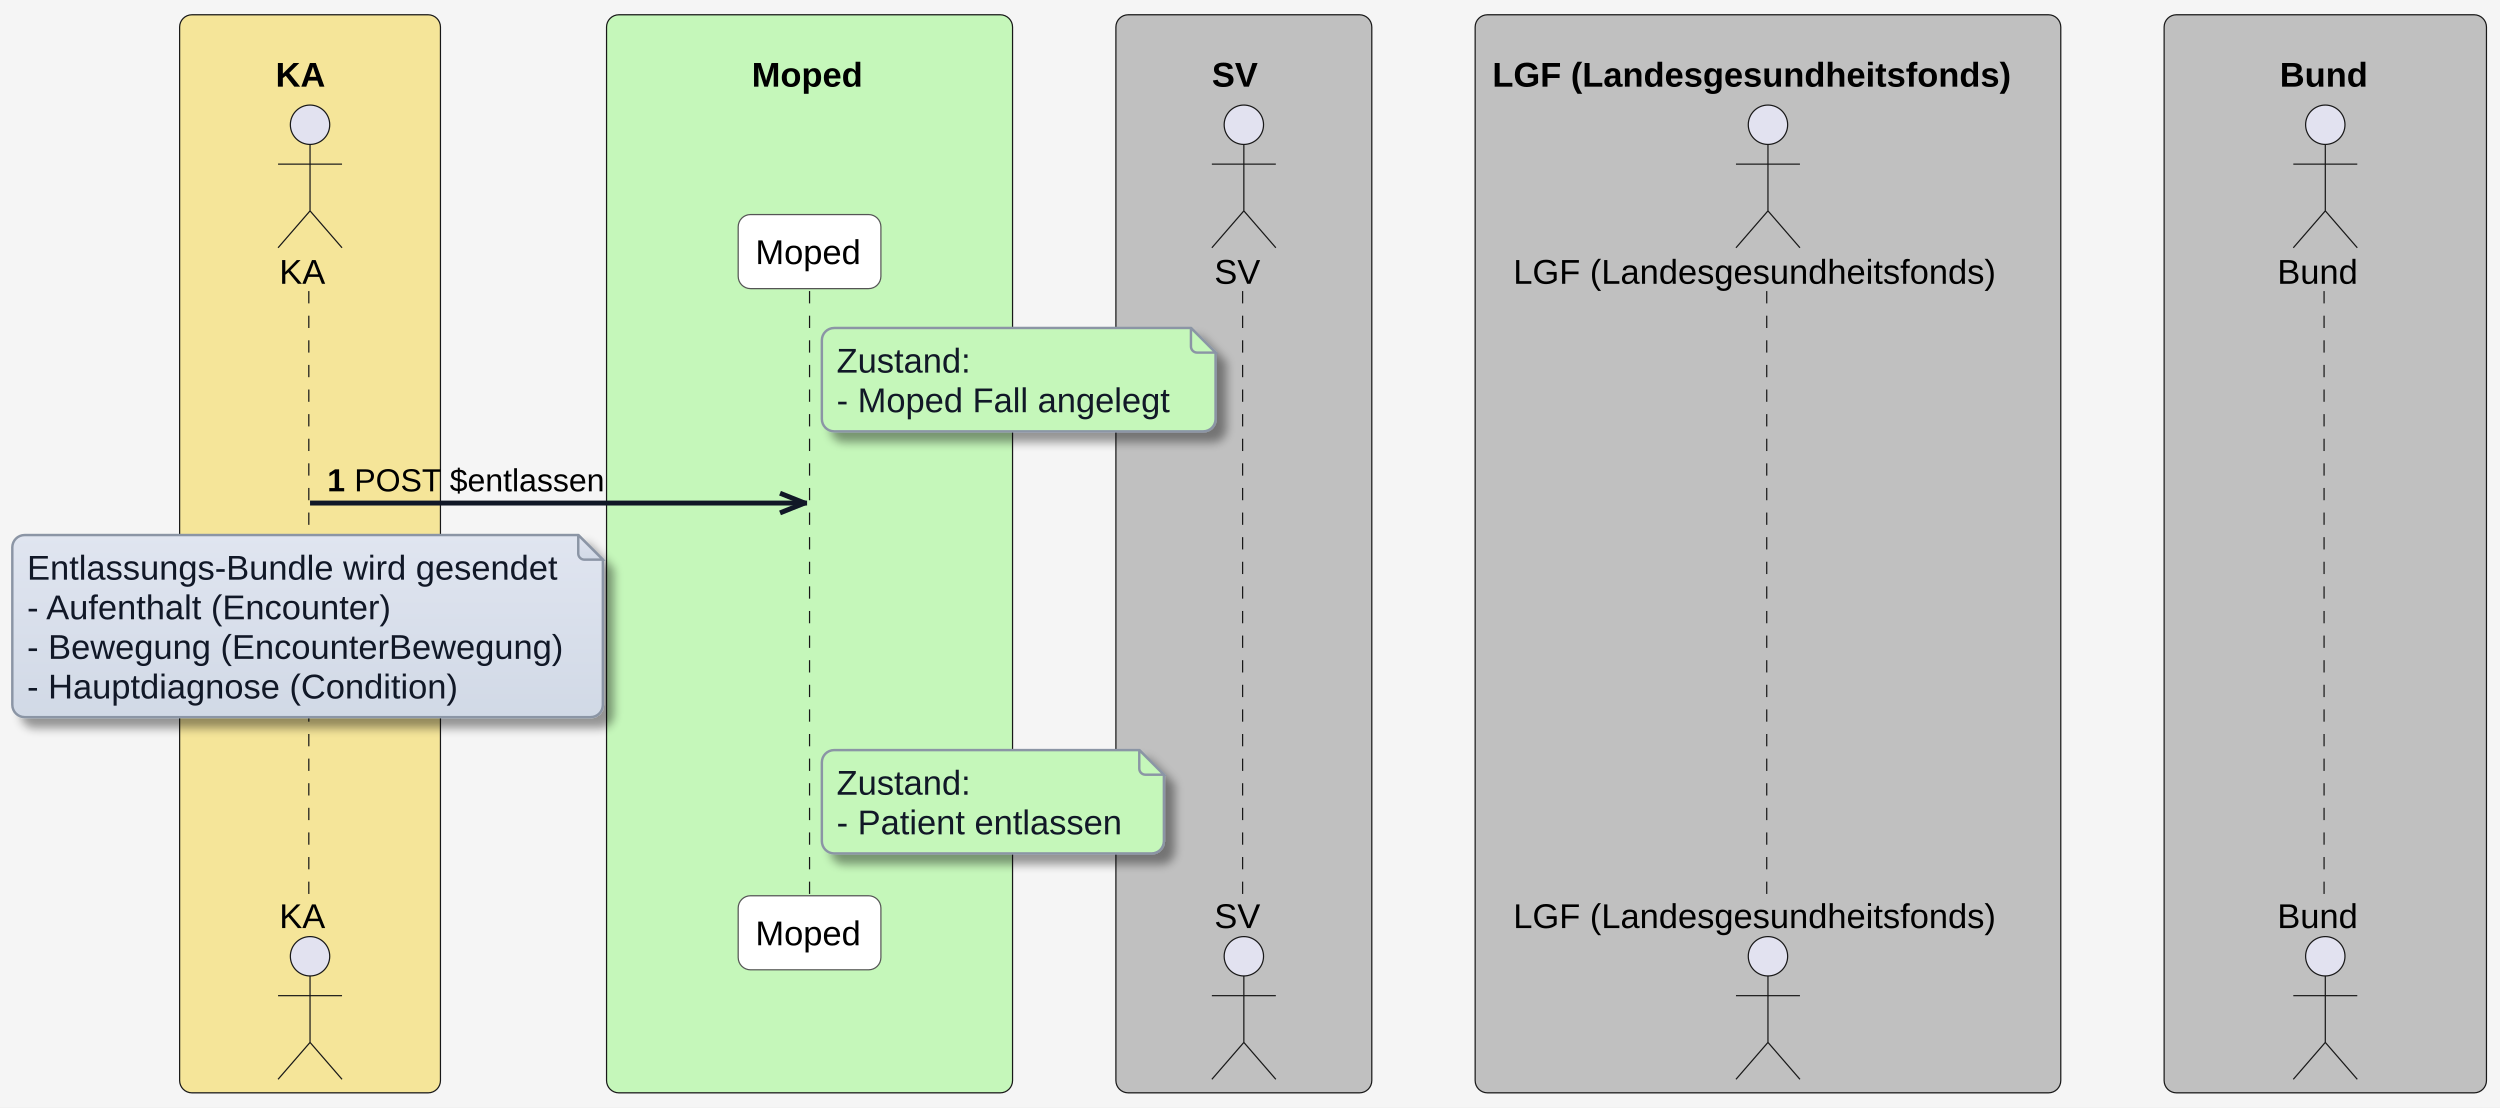
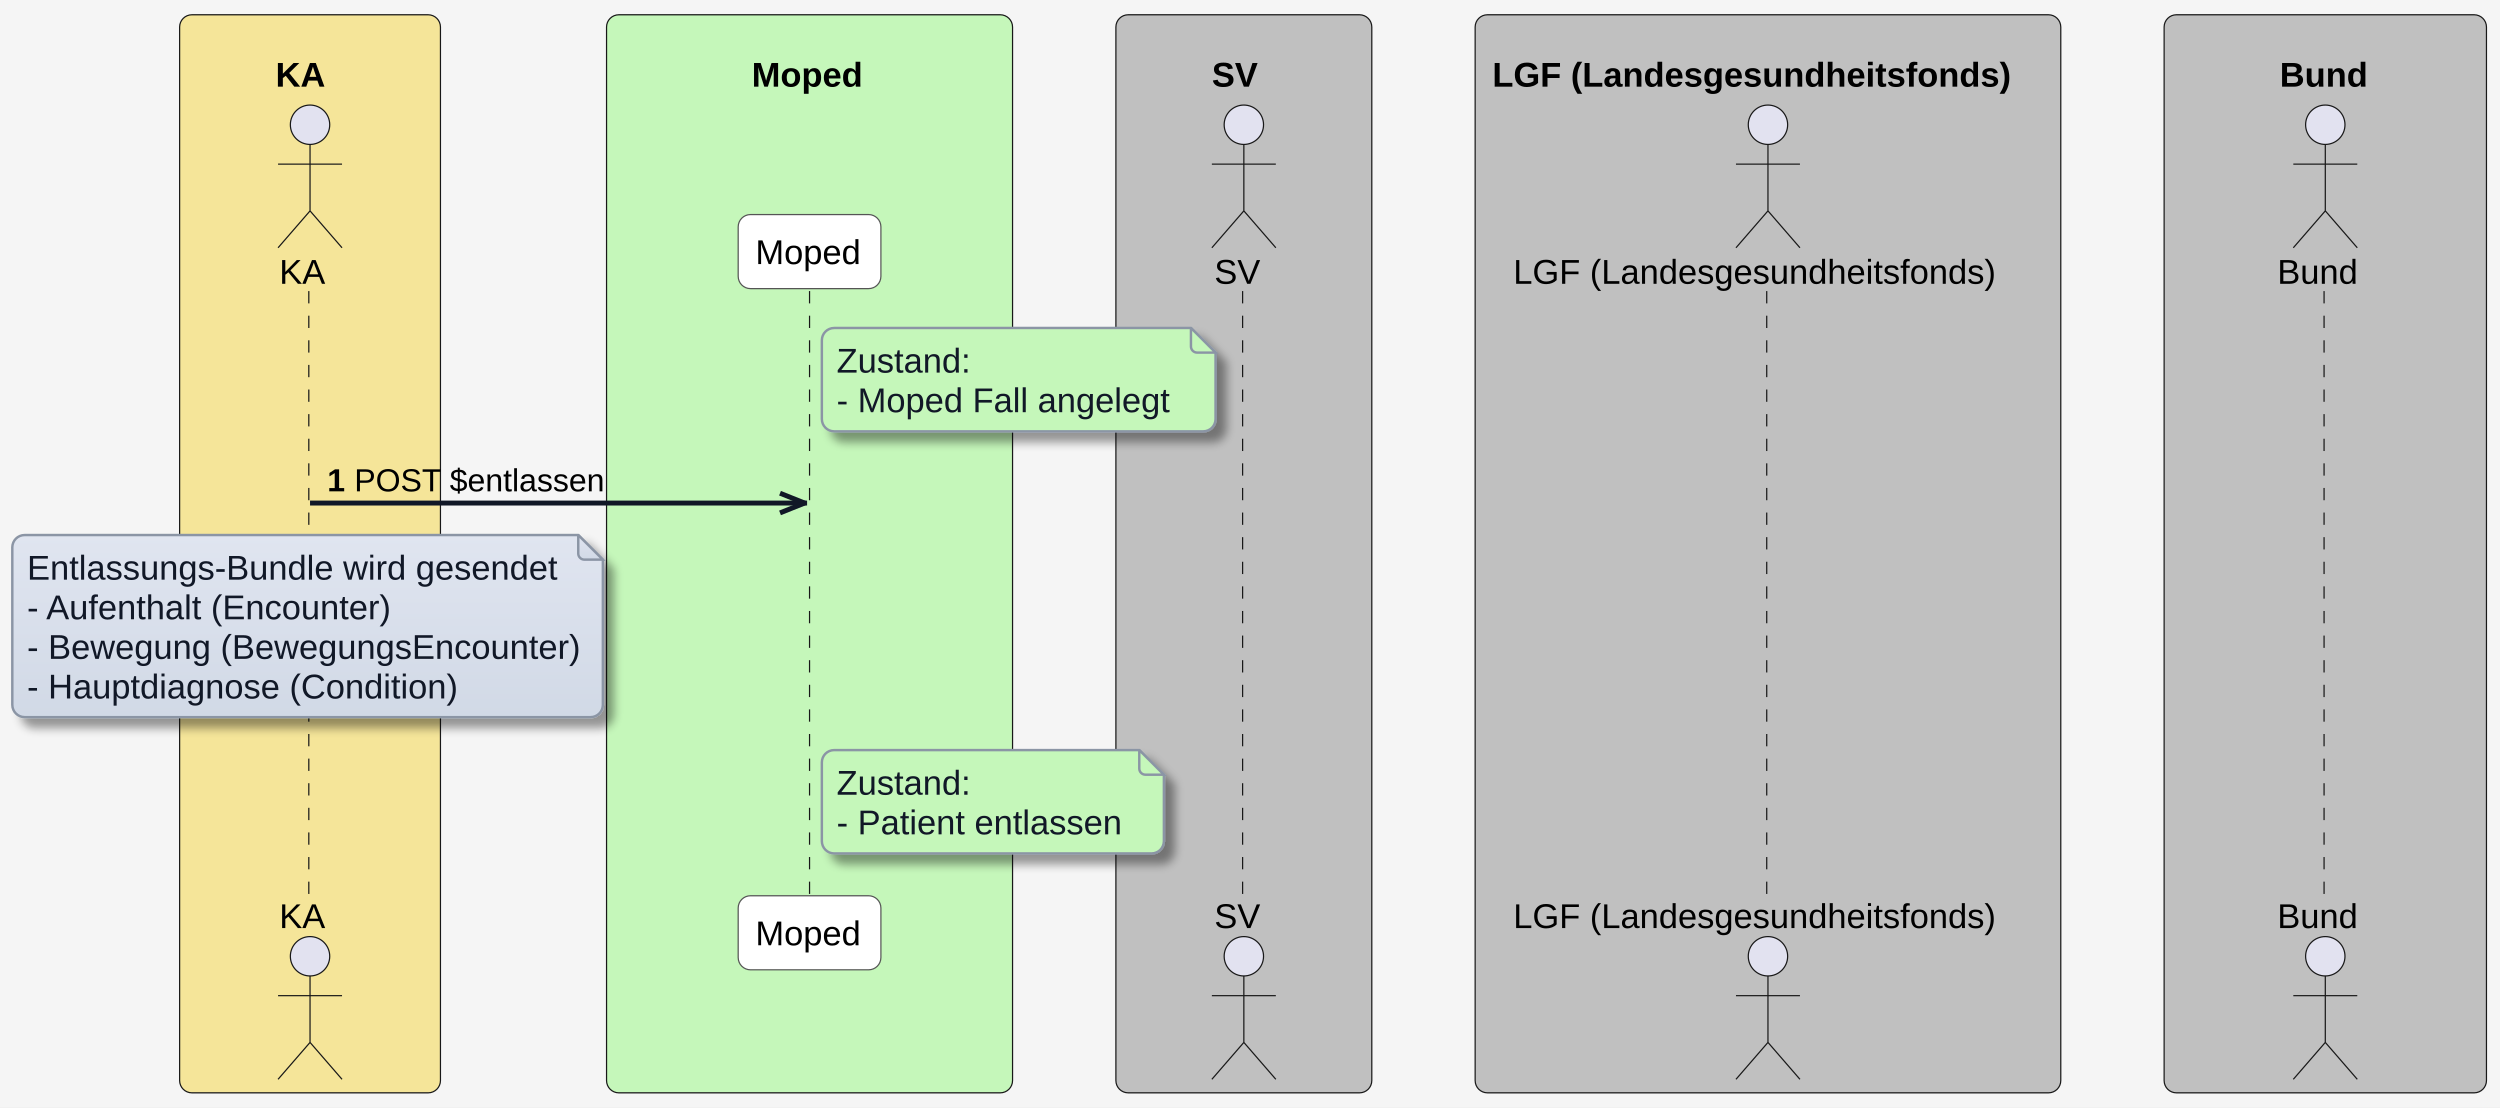
<svg xmlns="http://www.w3.org/2000/svg" contentStyleType="text/css" height="450px" preserveAspectRatio="none" style="width:1016px;height:450px;background:#F5F5F5;" version="1.1" viewBox="0 0 1016 450" width="1016px" zoomAndPan="magnify">
  <defs>
    <filter height="300%" id="faa20irkx3orv" width="300%" x="-1" y="-1">
      <feGaussianBlur result="blurOut" stdDeviation="2.0" />
      <feColorMatrix in="blurOut" result="blurOut2" type="matrix" values="0 0 0 0 0 0 0 0 0 0 0 0 0 0 0 0 0 0 .4 0" />
      <feOffset dx="4.0" dy="4.0" in="blurOut2" result="blurOut3" />
      <feBlend in="SourceGraphic" in2="blurOut3" mode="normal" />
    </filter>
    <linearGradient id="gaa20irkx3orv0" x1="50%" x2="50%" y1="0%" y2="100%">
      <stop offset="0%" stop-color="#E0E5F0" />
      <stop offset="100%" stop-color="#D1D9E6" />
    </linearGradient>
  </defs>
  <g>
    <rect fill="#F5F5F5" height="450" style="stroke:none;stroke-width:1.0;" width="1016" x="0" y="0" />
    <rect fill="#F5E599" height="438.132" rx="5" ry="5" style="stroke:#181818;stroke-width:0.5;" width="106" x="73" y="6" />
    <text fill="#000000" font-family="Arial" font-size="14" font-weight="bold" lengthAdjust="spacing" textLength="4" x="76" y="19.132"> </text>
    <text fill="#000000" font-family="Arial" font-size="14" font-weight="bold" lengthAdjust="spacing" textLength="20" x="112" y="35.23">KA</text>
    <rect fill="#C5F7BA" height="438.132" rx="5" ry="5" style="stroke:#181818;stroke-width:0.5;" width="165" x="246.5" y="6" />
    <text fill="#000000" font-family="Arial" font-size="14" font-weight="bold" lengthAdjust="spacing" textLength="4" x="249.5" y="19.132"> </text>
    <text fill="#000000" font-family="Arial" font-size="14" font-weight="bold" lengthAdjust="spacing" textLength="47" x="305.5" y="35.23">Moped</text>
    <rect fill="#C0C0C0" height="438.132" rx="5" ry="5" style="stroke:#181818;stroke-width:0.5;" width="104" x="453.5" y="6" />
    <text fill="#000000" font-family="Arial" font-size="14" font-weight="bold" lengthAdjust="spacing" textLength="4" x="456.5" y="19.132"> </text>
    <text fill="#000000" font-family="Arial" font-size="14" font-weight="bold" lengthAdjust="spacing" textLength="18" x="492.5" y="35.23">SV</text>
    <rect fill="#C0C0C0" height="438.132" rx="5" ry="5" style="stroke:#181818;stroke-width:0.5;" width="238" x="599.5" y="6" />
    <text fill="#000000" font-family="Arial" font-size="14" font-weight="bold" lengthAdjust="spacing" textLength="4" x="602.5" y="19.132"> </text>
    <text fill="#000000" font-family="Arial" font-size="14" font-weight="bold" lengthAdjust="spacing" textLength="220" x="606.5" y="35.23">LGF (Landesgesundheitsfonds)</text>
    <rect fill="#C0C0C0" height="438.132" rx="5" ry="5" style="stroke:#181818;stroke-width:0.5;" width="131" x="879.5" y="6" />
    <text fill="#000000" font-family="Arial" font-size="14" font-weight="bold" lengthAdjust="spacing" textLength="4" x="882.5" y="19.132"> </text>
    <text fill="#000000" font-family="Arial" font-size="14" font-weight="bold" lengthAdjust="spacing" textLength="37" x="926.5" y="35.23">Bund</text>
    <line style="stroke:#181818;stroke-width:0.5;stroke-dasharray:5.0,5.0;" x1="125.5" x2="125.5" y1="118.296" y2="365.034" />
    <line style="stroke:#181818;stroke-width:0.5;stroke-dasharray:5.0,5.0;" x1="329" x2="329" y1="118.296" y2="365.034" />
    <line style="stroke:#181818;stroke-width:0.5;stroke-dasharray:5.0,5.0;" x1="505" x2="505" y1="118.296" y2="365.034" />
    <line style="stroke:#181818;stroke-width:0.5;stroke-dasharray:5.0,5.0;" x1="718" x2="718" y1="118.296" y2="365.034" />
    <line style="stroke:#181818;stroke-width:0.5;stroke-dasharray:5.0,5.0;" x1="944.5" x2="944.5" y1="118.296" y2="365.034" />
    <text fill="#000000" font-family="Arial" font-size="14" lengthAdjust="spacing" textLength="19" x="113.5" y="115.329">KA</text>
    <ellipse cx="126" cy="50.697" fill="#E2E2F0" rx="8" ry="8" style="stroke:#181818;stroke-width:0.5;" />
    <path d="M126,58.697 L126,85.697 M113,66.697 L139,66.697 M126,85.697 L113,100.697 M126,85.697 L139,100.697 " fill="none" style="stroke:#181818;stroke-width:0.5;" />
    <text fill="#000000" font-family="Arial" font-size="14" lengthAdjust="spacing" textLength="19" x="113.5" y="377.166">KA</text>
    <ellipse cx="126" cy="388.632" fill="#E2E2F0" rx="8" ry="8" style="stroke:#181818;stroke-width:0.5;" />
    <path d="M126,396.632 L126,423.632 M113,404.632 L139,404.632 M126,423.632 L113,438.632 M126,423.632 L139,438.632 " fill="none" style="stroke:#181818;stroke-width:0.5;" />
    <rect fill="#FFFFFF" height="30.099" rx="5" ry="5" style="stroke:#555555;stroke-width:0.5;" width="58" x="300" y="87.197" />
    <text fill="#000000" font-family="Arial" font-size="14" lengthAdjust="spacing" textLength="44" x="307" y="107.329">Moped</text>
    <rect fill="#FFFFFF" height="30.099" rx="5" ry="5" style="stroke:#555555;stroke-width:0.5;" width="58" x="300" y="364.034" />
    <text fill="#000000" font-family="Arial" font-size="14" lengthAdjust="spacing" textLength="44" x="307" y="384.166">Moped</text>
    <text fill="#000000" font-family="Arial" font-size="14" lengthAdjust="spacing" textLength="18" x="493.5" y="115.329">SV</text>
    <ellipse cx="505.5" cy="50.697" fill="#E2E2F0" rx="8" ry="8" style="stroke:#181818;stroke-width:0.5;" />
    <path d="M505.5,58.697 L505.5,85.697 M492.5,66.697 L518.5,66.697 M505.5,85.697 L492.5,100.697 M505.5,85.697 L518.5,100.697 " fill="none" style="stroke:#181818;stroke-width:0.5;" />
    <text fill="#000000" font-family="Arial" font-size="14" lengthAdjust="spacing" textLength="18" x="493.5" y="377.166">SV</text>
    <ellipse cx="505.5" cy="388.632" fill="#E2E2F0" rx="8" ry="8" style="stroke:#181818;stroke-width:0.5;" />
    <path d="M505.5,396.632 L505.5,423.632 M492.5,404.632 L518.5,404.632 M505.5,423.632 L492.5,438.632 M505.5,423.632 L518.5,438.632 " fill="none" style="stroke:#181818;stroke-width:0.5;" />
    <text fill="#000000" font-family="Arial" font-size="14" lengthAdjust="spacing" textLength="201" x="615" y="115.329">LGF (Landesgesundheitsfonds)</text>
    <ellipse cx="718.5" cy="50.697" fill="#E2E2F0" rx="8" ry="8" style="stroke:#181818;stroke-width:0.5;" />
    <path d="M718.5,58.697 L718.5,85.697 M705.5,66.697 L731.5,66.697 M718.5,85.697 L705.5,100.697 M718.5,85.697 L731.5,100.697 " fill="none" style="stroke:#181818;stroke-width:0.5;" />
    <text fill="#000000" font-family="Arial" font-size="14" lengthAdjust="spacing" textLength="201" x="615" y="377.166">LGF (Landesgesundheitsfonds)</text>
    <ellipse cx="718.5" cy="388.632" fill="#E2E2F0" rx="8" ry="8" style="stroke:#181818;stroke-width:0.5;" />
    <path d="M718.5,396.632 L718.5,423.632 M705.5,404.632 L731.5,404.632 M718.5,423.632 L705.5,438.632 M718.5,423.632 L731.5,438.632 " fill="none" style="stroke:#181818;stroke-width:0.5;" />
    <text fill="#000000" font-family="Arial" font-size="14" lengthAdjust="spacing" textLength="33" x="925.5" y="115.329">Bund</text>
    <ellipse cx="945" cy="50.697" fill="#E2E2F0" rx="8" ry="8" style="stroke:#181818;stroke-width:0.5;" />
    <path d="M945,58.697 L945,85.697 M932,66.697 L958,66.697 M945,85.697 L932,100.697 M945,85.697 L958,100.697 " fill="none" style="stroke:#181818;stroke-width:0.5;" />
    <text fill="#000000" font-family="Arial" font-size="14" lengthAdjust="spacing" textLength="33" x="925.5" y="377.166">Bund</text>
    <ellipse cx="945" cy="388.632" fill="#E2E2F0" rx="8" ry="8" style="stroke:#181818;stroke-width:0.5;" />
    <path d="M945,396.632 L945,423.632 M932,404.632 L958,404.632 M945,423.632 L932,438.632 M945,423.632 L958,438.632 " fill="none" style="stroke:#181818;stroke-width:0.5;" />
    <path d="M334,138.296 L334,170.296 A5,5 0 0 0 339,175.296 L489,175.296 A5,5 0 0 0 494,170.296 L494,143.296 L484,133.296 L339,133.296 A5,5 0 0 0 334,138.296 " fill="#C5F7BA" filter="url(#faa20irkx3orv)" style="stroke:#8B95A5;stroke-width:1.0;" />
    <path d="M484,133.296 L484,140.796 A2.5,2.5 0 0 0 486.5,143.296 L494,143.296 L484,133.296 " fill="#C5F7BA" style="stroke:#8B95A5;stroke-width:1.0;" />
    <text fill="#111827" font-family="Arial" font-size="14" lengthAdjust="spacing" textLength="56" x="340" y="151.428">Zustand:</text>
    <text fill="#111827" font-family="Arial" font-size="14" lengthAdjust="spacing" textLength="139" x="340" y="167.526">- Moped Fall angelegt</text>
    <line style="stroke:#111827;stroke-width:2.0;" x1="327" x2="317" y1="204.442" y2="200.442" />
    <line style="stroke:#111827;stroke-width:2.0;" x1="327" x2="317" y1="204.442" y2="208.442" />
    <line style="stroke:#111827;stroke-width:2.0;" x1="126" x2="328" y1="204.442" y2="204.442" />
    <text fill="#000000" font-family="Arial" font-size="13" font-weight="bold" lengthAdjust="spacing" textLength="7" x="133" y="199.687">1</text>
    <text fill="#000000" font-family="Arial" font-size="13" lengthAdjust="spacing" textLength="103" x="144" y="199.687">POST $entlassen</text>
    <path d="M5,222.442 L5,286.442 A5,5 0 0 0 10,291.442 L240,291.442 A5,5 0 0 0 245,286.442 L245,227.442 L235,217.442 L10,217.442 A5,5 0 0 0 5,222.442 " fill="url(#gaa20irkx3orv0)" filter="url(#faa20irkx3orv)" style="stroke:#8B95A5;stroke-width:1.0;" />
    <path d="M235,217.442 L235,224.942 A2.5,2.5 0 0 0 237.5,227.442 L245,227.442 L235,217.442 " fill="url(#gaa20irkx3orv0)" style="stroke:#8B95A5;stroke-width:1.0;" />
    <text fill="#111827" font-family="Arial" font-size="14" lengthAdjust="spacing" textLength="219" x="11" y="235.574">Entlassungs-Bundle wird gesendet</text>
    <text fill="#111827" font-family="Arial" font-size="14" lengthAdjust="spacing" textLength="152" x="11" y="251.672">- Aufenthalt (Encounter)</text>
-     <text fill="#111827" font-family="Arial" font-size="14" lengthAdjust="spacing" textLength="209" x="11" y="267.771">- Bewegung (EncounterBewegung)</text>
+     <text fill="#111827" font-family="Arial" font-size="14" lengthAdjust="spacing" textLength="209" x="11" y="267.771">- Bewegung (BewegungsEncounter)</text>
    <text fill="#111827" font-family="Arial" font-size="14" lengthAdjust="spacing" textLength="179" x="11" y="283.87">- Hauptdiagnose (Condition)</text>
    <path d="M334,309.836 L334,341.836 A5,5 0 0 0 339,346.836 L468,346.836 A5,5 0 0 0 473,341.836 L473,314.836 L463,304.836 L339,304.836 A5,5 0 0 0 334,309.836 " fill="#C5F7BA" filter="url(#faa20irkx3orv)" style="stroke:#8B95A5;stroke-width:1.0;" />
    <path d="M463,304.836 L463,312.336 A2.5,2.5 0 0 0 465.5,314.836 L473,314.836 L463,304.836 " fill="#C5F7BA" style="stroke:#8B95A5;stroke-width:1.0;" />
    <text fill="#111827" font-family="Arial" font-size="14" lengthAdjust="spacing" textLength="56" x="340" y="322.968">Zustand:</text>
    <text fill="#111827" font-family="Arial" font-size="14" lengthAdjust="spacing" textLength="118" x="340" y="339.067">- Patient entlassen</text>
  </g>
</svg>
